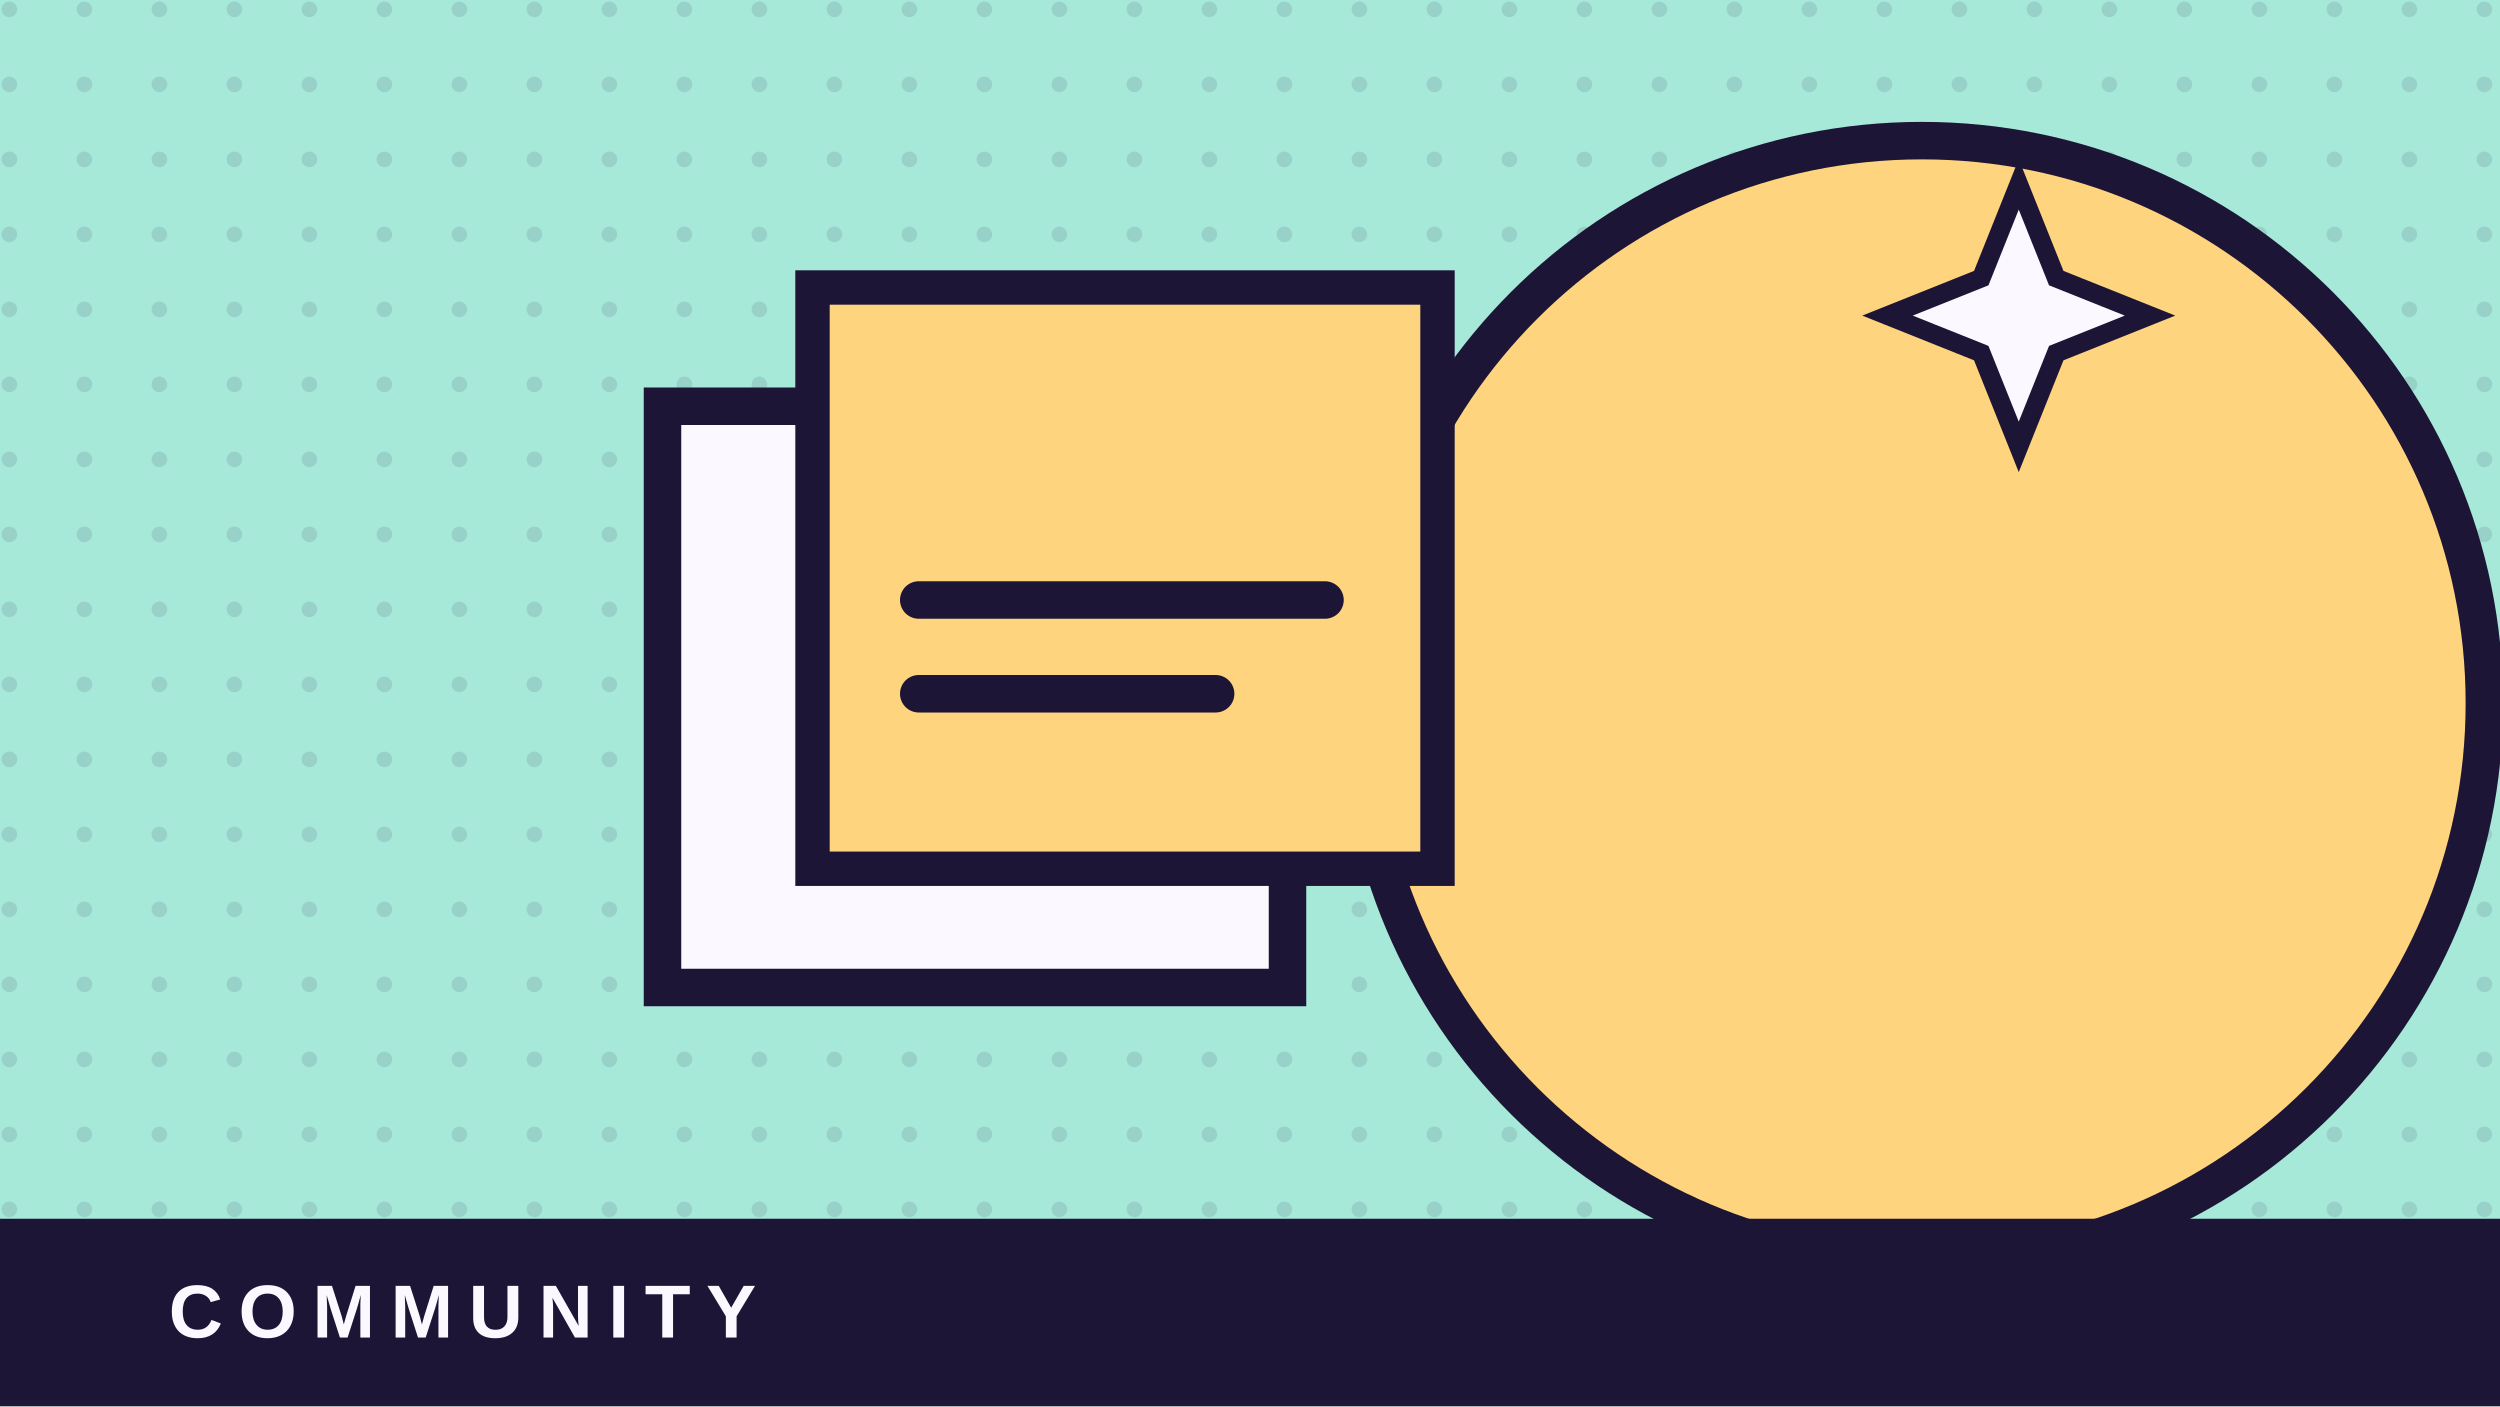
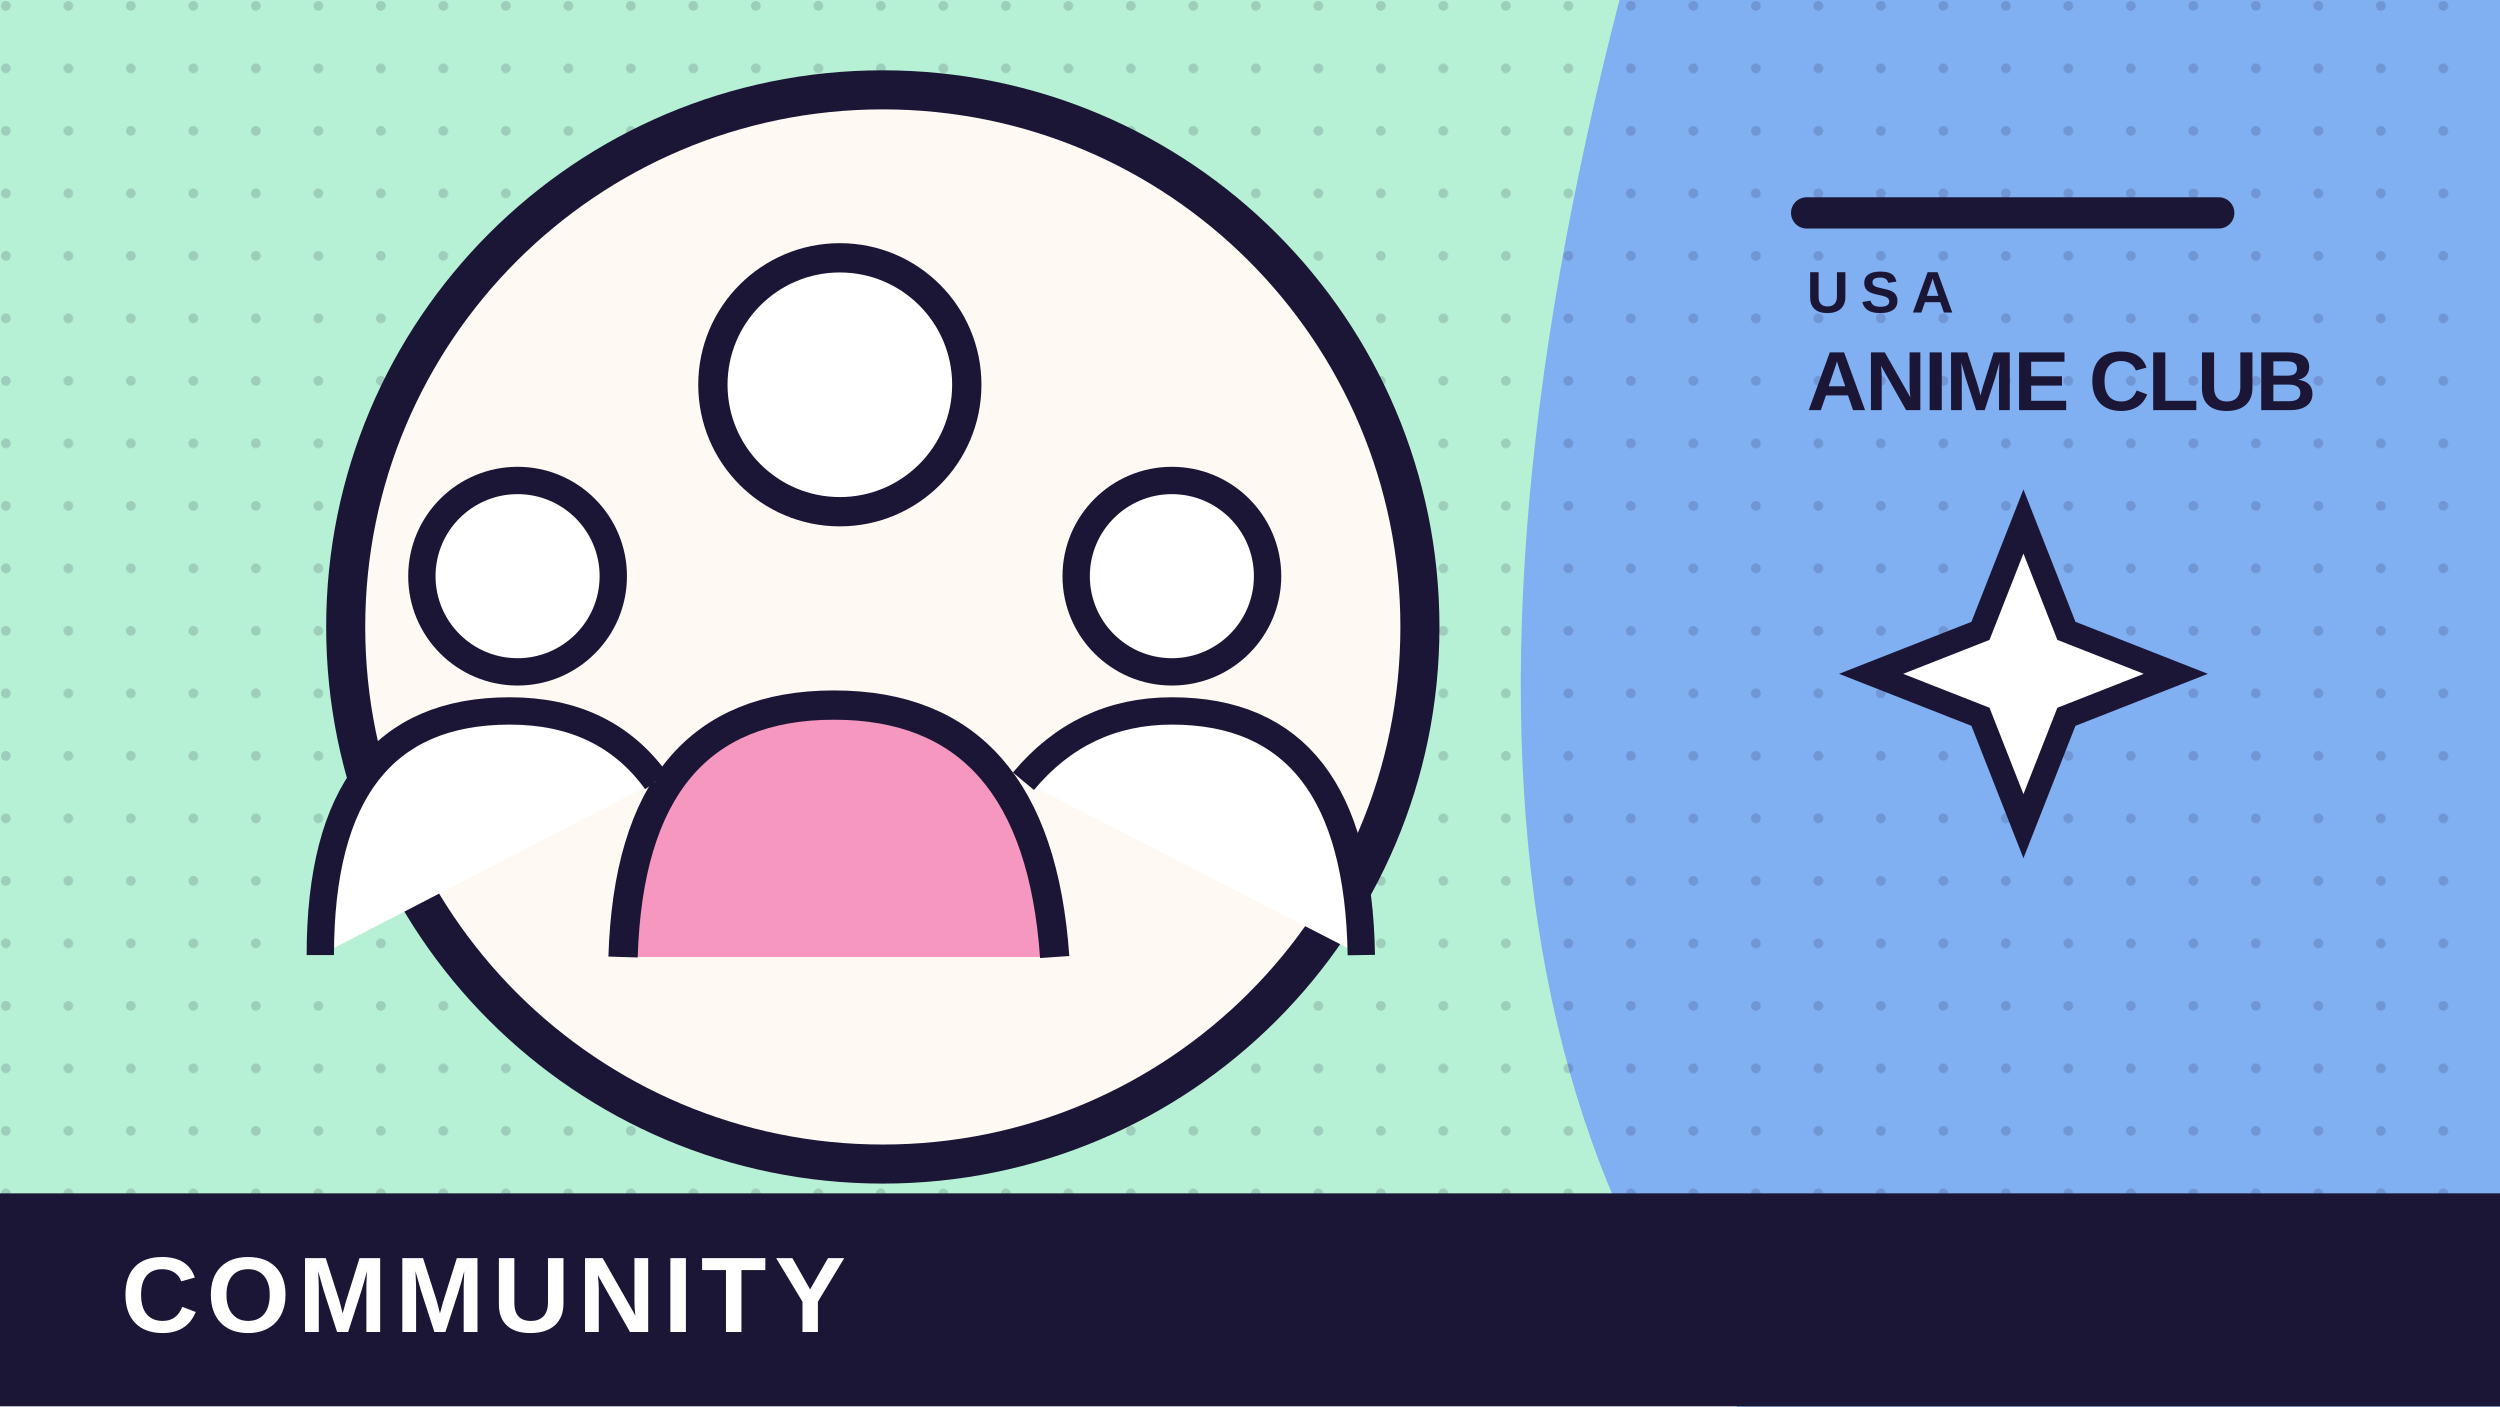
- <svg xmlns="http://www.w3.org/2000/svg" viewBox="0 0 800 450" role="img" aria-labelledby="title desc">
+ <svg xmlns="http://www.w3.org/2000/svg" viewBox="0 0 1280 720" role="img" aria-labelledby="t d">
  <defs>
-     <pattern id="dots" width="24" height="24" patternUnits="userSpaceOnUse">
-       <circle cx="3" cy="3" r="2.5" fill="#1c1536" opacity=".11" />
+     <pattern id="p" width="32" height="32" patternUnits="userSpaceOnUse">
+       <circle cx="3" cy="3" r="2.5" fill="#1b1635" opacity=".16" />
    </pattern>
  </defs>
-   <rect width="800" height="450" fill="#a7e9d9" />
-   <rect width="800" height="450" fill="url(#dots)" />
-   <circle cx="615" cy="225" r="180" fill="#ffd47e" stroke="#1c1536" stroke-width="12" />
-   <g transform="translate(40 0)">
-     <path d="M172 130h200v186H172Z" fill="#fcf8ff" stroke="#1c1536" stroke-width="12" />
-     <path d="M220 92h200v186H220Z" fill="#ffd47e" stroke="#1c1536" stroke-width="11" />
-     <path d="M254 192h130M254 222h95" stroke="#1c1536" stroke-width="12" stroke-linecap="round" />
+   <rect width="1280" height="720" fill="#b6f1d5" />
+   <path d="M870-140h590v900H925Q663 500 870-140Z" fill="#80aff2" />
+   <rect width="1280" height="720" fill="url(#p)" />
+   <circle cx="452" cy="321" r="275" fill="#fff9f3" stroke="#1b1635" stroke-width="20" />
+   <g transform="translate(-8 0) scale(1.0)">
+     <circle cx="438" cy="197" r="65" fill="#fff" stroke="#1b1635" stroke-width="15" />
+     <circle cx="273" cy="295" r="49" fill="#fff" stroke="#1b1635" stroke-width="14" />
+     <circle cx="608" cy="295" r="49" fill="#fff" stroke="#1b1635" stroke-width="14" />
+     <path d="M327 490q4-129 108-129t113 129" fill="#f597be" stroke="#1b1635" stroke-width="15" />
+     <path d="M172 489q0-125 97-125 49 0 75 36M532 400q30-36 76-36 95 0 97 125" fill="#fff" stroke="#1b1635" stroke-width="14" />
  </g>
-   <path d="M0 390h800v60H0" fill="#1c1536" />
-   <text x="54" y="428" fill="#fcf8ff" font-family="Arial,sans-serif" font-weight="800" letter-spacing="5" font-size="24">COMMUNITY</text>
-   <path d="m646 59 12 30 30 12-30 12-12 30-12-30-30-12 30-12z" fill="#fcf8ff" stroke="#1c1536" stroke-width="6" />
+   <path d="M925 109h211" stroke="#1b1635" stroke-width="16" stroke-linecap="round" />
+   <text x="925" y="160" fill="#1b1635" font-family="Arial,sans-serif" font-size="30" font-weight="900" letter-spacing="6">USA</text>
+   <text x="925" y="210" fill="#1b1635" font-family="Arial,sans-serif" font-size="43" font-weight="900" letter-spacing="-1">ANIME CLUB</text>
+   <path d="m1036 267 22 56 56 22-56 22-22 56-22-56-56-22 56-22Z" fill="#fff" stroke="#1b1635" stroke-width="12" />
+   <rect y="611" width="1280" height="109" fill="#1b1635" />
+   <text x="62" y="682" font-family="Arial,sans-serif" font-size="55" font-weight="900" letter-spacing="4" fill="#fff">COMMUNITY</text>
</svg>
